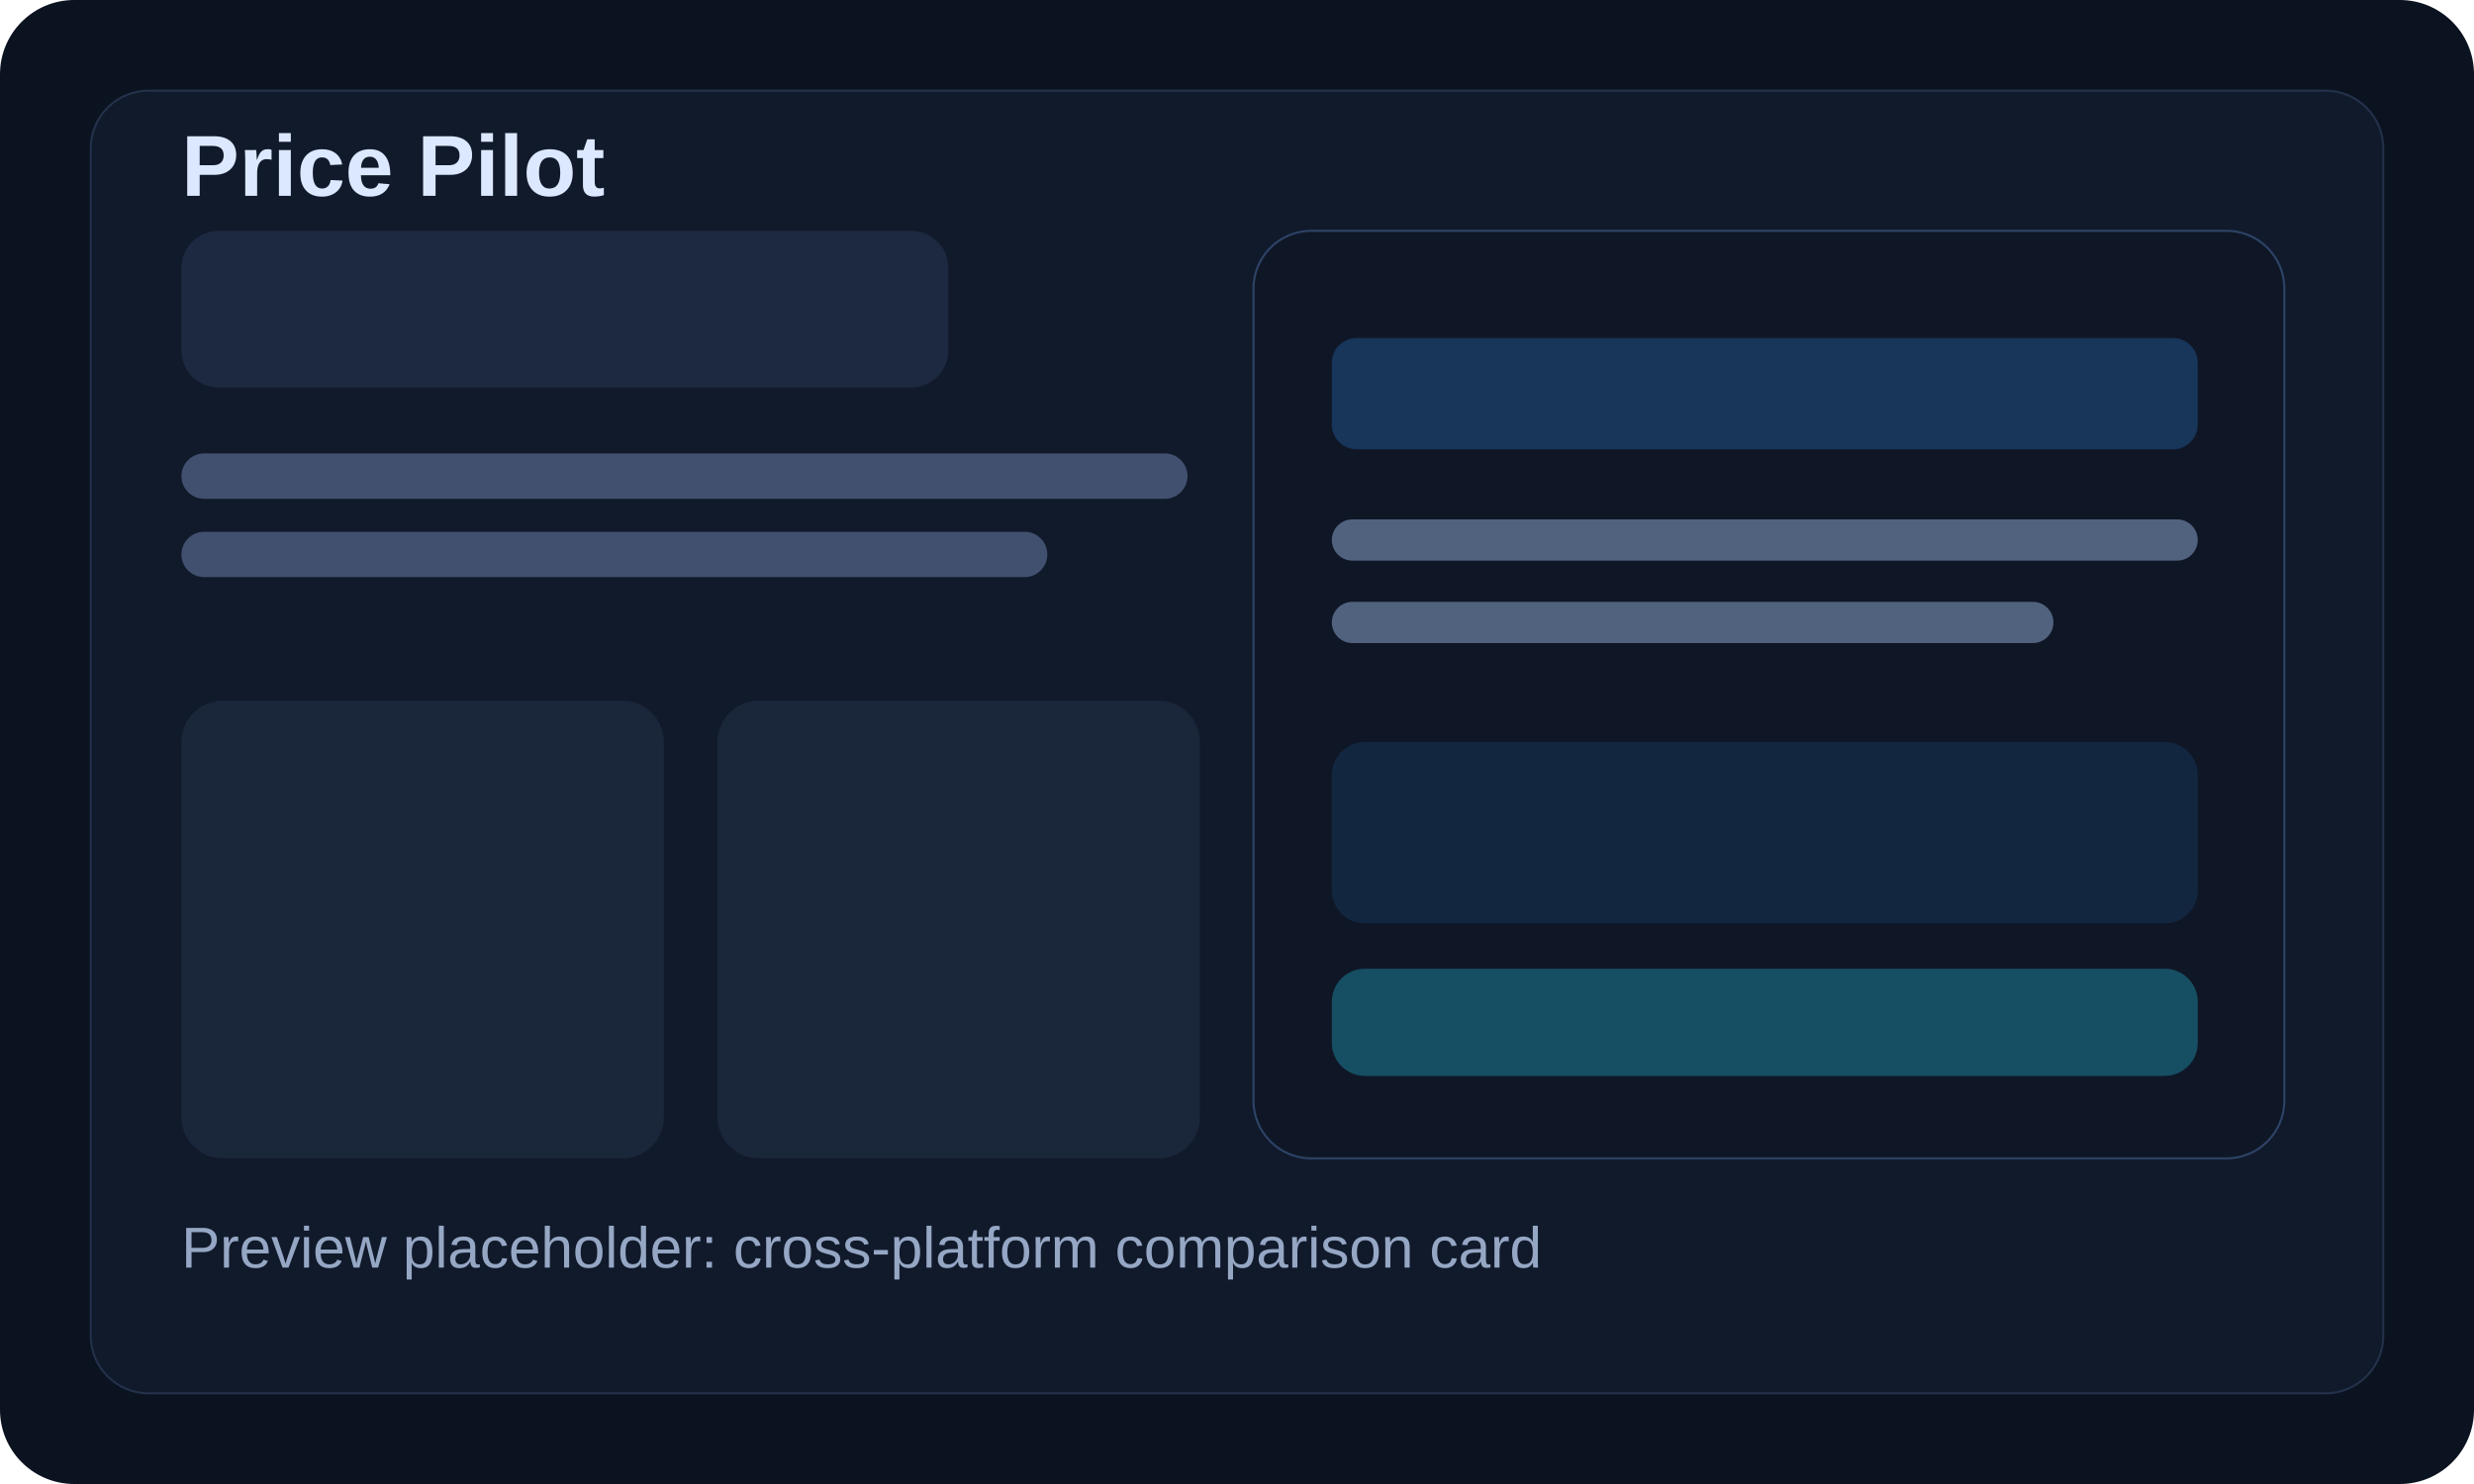
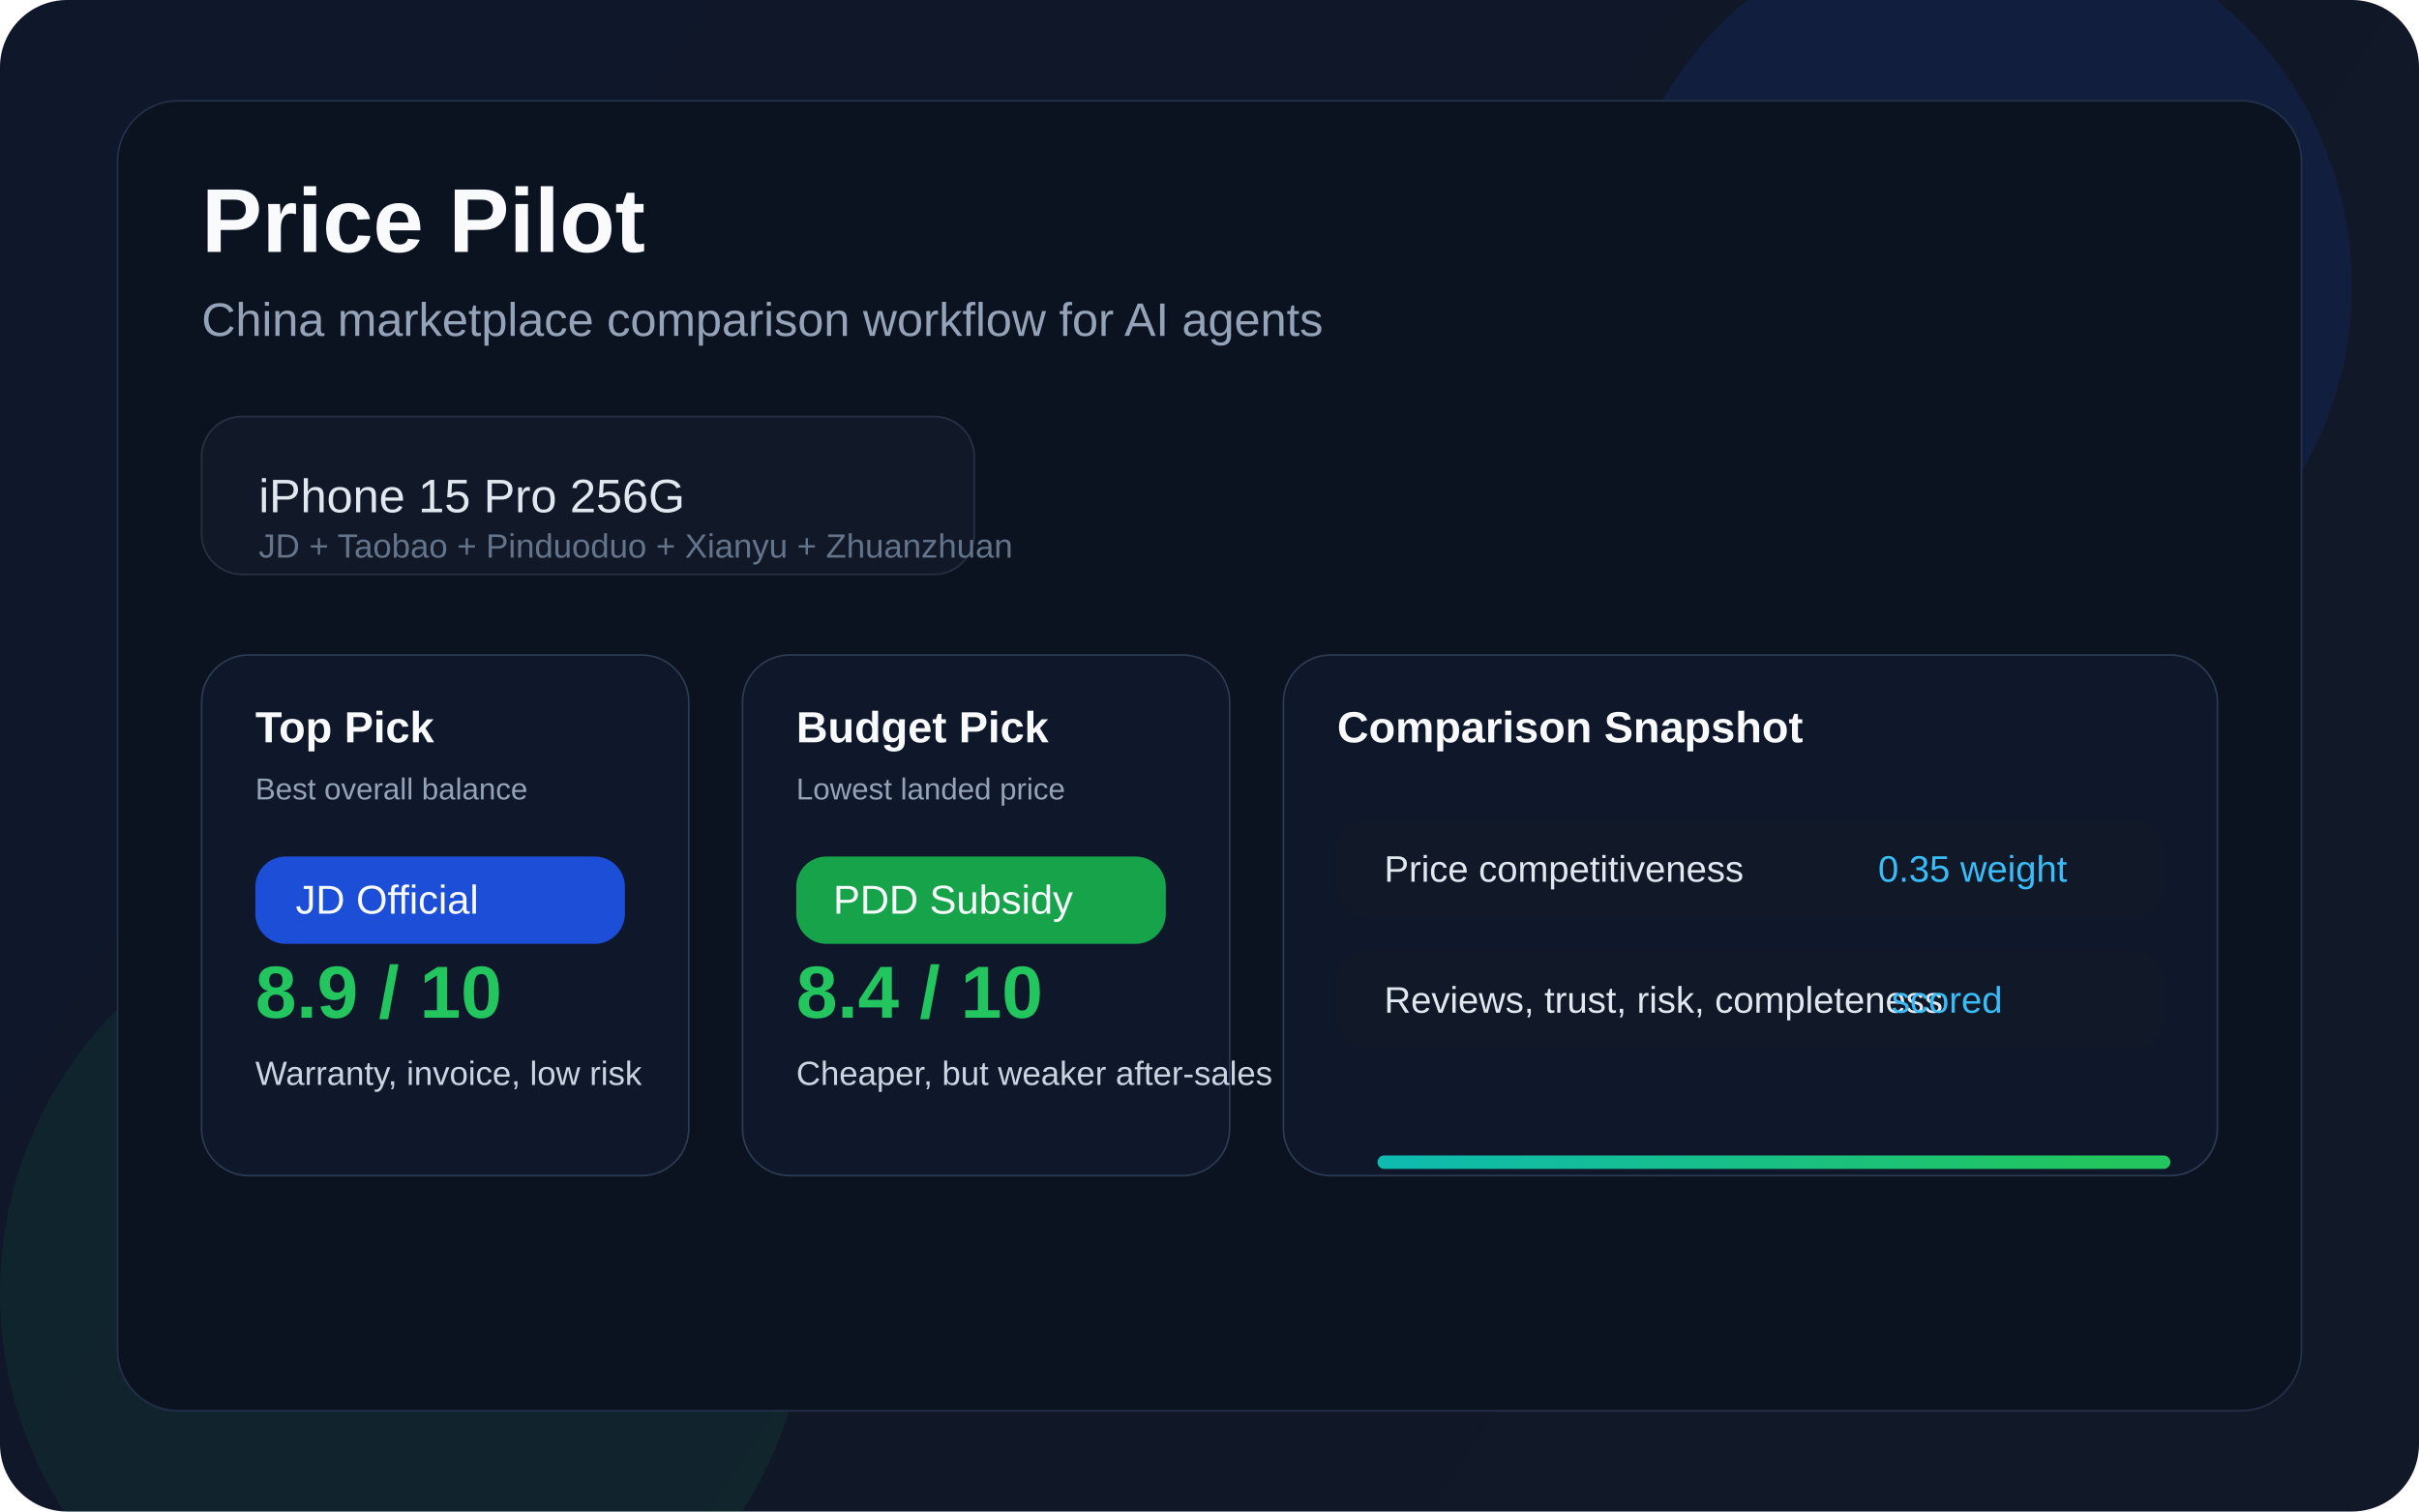
- <svg xmlns="http://www.w3.org/2000/svg" width="1200" height="720" viewBox="0 0 1200 720" fill="none">
-   <rect width="1200" height="720" rx="36" fill="#0B1220" />
-   <rect x="44" y="44" width="1112" height="632" rx="28" fill="#111A2B" stroke="#23314A" />
-   <rect x="88" y="112" width="372" height="76" rx="18" fill="#1C2940" />
-   <rect x="88" y="220" width="488" height="22" rx="11" fill="#40506E" />
-   <rect x="88" y="258" width="420" height="22" rx="11" fill="#40506E" />
-   <rect x="88" y="340" width="234" height="222" rx="20" fill="#1A263A" />
-   <rect x="348" y="340" width="234" height="222" rx="20" fill="#1A263A" />
-   <rect x="608" y="112" width="500" height="450" rx="28" fill="#0F1726" stroke="#2D4367" />
-   <rect x="646" y="164" width="420" height="54" rx="12" fill="#18355A" />
-   <rect x="646" y="252" width="420" height="20" rx="10" fill="#51627F" />
-   <rect x="646" y="292" width="350" height="20" rx="10" fill="#51627F" />
-   <rect x="646" y="360" width="420" height="88" rx="16" fill="#122640" />
-   <rect x="646" y="470" width="420" height="52" rx="16" fill="#164E63" />
-   <text x="88" y="95" fill="#DCE8FF" font-family="Arial, sans-serif" font-size="42" font-weight="700">Price Pilot</text>
-   <text x="88" y="615" fill="#95A7C4" font-family="Arial, sans-serif" font-size="28">Preview placeholder: cross-platform comparison card</text>
+ <svg xmlns="http://www.w3.org/2000/svg" width="1440" height="900" viewBox="0 0 1440 900" fill="none">
+   <defs>
+     <linearGradient id="bg" x1="100" y1="60" x2="1320" y2="840" gradientUnits="userSpaceOnUse">
+       <stop stop-color="#0F172A" />
+       <stop offset="1" stop-color="#111827" />
+     </linearGradient>
+     <linearGradient id="glow" x1="210" y1="160" x2="1210" y2="760" gradientUnits="userSpaceOnUse">
+       <stop stop-color="#1D4ED8" />
+       <stop offset="0.55" stop-color="#06B6D4" />
+       <stop offset="1" stop-color="#22C55E" />
+     </linearGradient>
+   </defs>
+   <rect width="1440" height="900" rx="40" fill="url(#bg)" />
+   <circle cx="1180" cy="170" r="220" fill="#1D4ED8" fill-opacity="0.12" />
+   <circle cx="240" cy="770" r="240" fill="#22C55E" fill-opacity="0.08" />
+   <rect x="70" y="60" width="1300" height="780" rx="36" fill="#0B1220" stroke="#23314A" />
+   <text x="120" y="150" fill="#F8FAFC" font-family="Arial, sans-serif" font-size="54" font-weight="700">Price Pilot</text>
+   <text x="120" y="200" fill="#94A3B8" font-family="Arial, sans-serif" font-size="28">China marketplace comparison workflow for AI agents</text>
+   <rect x="120" y="248" width="460" height="94" rx="24" fill="#111827" stroke="#263244" />
+   <text x="154" y="305" fill="#E2E8F0" font-family="Arial, sans-serif" font-size="28">iPhone 15 Pro 256G</text>
+   <text x="154" y="332" fill="#64748B" font-family="Arial, sans-serif" font-size="20">JD + Taobao + Pinduoduo + Xianyu + Zhuanzhuan</text>
+   <rect x="120" y="390" width="290" height="310" rx="28" fill="#0F172A" stroke="#2B3B52" />
+   <rect x="442" y="390" width="290" height="310" rx="28" fill="#0F172A" stroke="#2B3B52" />
+   <rect x="764" y="390" width="556" height="310" rx="28" fill="#0F172A" stroke="#2B3B52" />
+   <text x="152" y="442" fill="#F8FAFC" font-family="Arial, sans-serif" font-size="26" font-weight="700">Top Pick</text>
+   <text x="152" y="476" fill="#94A3B8" font-family="Arial, sans-serif" font-size="18">Best overall balance</text>
+   <rect x="152" y="510" width="220" height="52" rx="18" fill="#1D4ED8" />
+   <text x="176" y="544" fill="#F8FAFC" font-family="Arial, sans-serif" font-size="24">JD Official</text>
+   <text x="152" y="606" fill="#22C55E" font-family="Arial, sans-serif" font-size="44" font-weight="700">8.9 / 10</text>
+   <text x="152" y="646" fill="#CBD5E1" font-family="Arial, sans-serif" font-size="20">Warranty, invoice, low risk</text>
+   <text x="474" y="442" fill="#F8FAFC" font-family="Arial, sans-serif" font-size="26" font-weight="700">Budget Pick</text>
+   <text x="474" y="476" fill="#94A3B8" font-family="Arial, sans-serif" font-size="18">Lowest landed price</text>
+   <rect x="474" y="510" width="220" height="52" rx="18" fill="#16A34A" />
+   <text x="496" y="544" fill="#F8FAFC" font-family="Arial, sans-serif" font-size="24">PDD Subsidy</text>
+   <text x="474" y="606" fill="#22C55E" font-family="Arial, sans-serif" font-size="44" font-weight="700">8.4 / 10</text>
+   <text x="474" y="646" fill="#CBD5E1" font-family="Arial, sans-serif" font-size="20">Cheaper, but weaker after-sales</text>
+   <text x="796" y="442" fill="#F8FAFC" font-family="Arial, sans-serif" font-size="26" font-weight="700">Comparison Snapshot</text>
+   <rect x="796" y="488" width="492" height="58" rx="18" fill="#111827" />
+   <rect x="796" y="566" width="492" height="58" rx="18" fill="#111827" />
+   <text x="824" y="525" fill="#E2E8F0" font-family="Arial, sans-serif" font-size="22">Price competitiveness</text>
+   <text x="1118" y="525" fill="#38BDF8" font-family="Arial, sans-serif" font-size="22">0.35 weight</text>
+   <text x="824" y="603" fill="#E2E8F0" font-family="Arial, sans-serif" font-size="22">Reviews, trust, risk, completeness</text>
+   <text x="1126" y="603" fill="#38BDF8" font-family="Arial, sans-serif" font-size="22">scored</text>
+   <path d="M824 692H1288" stroke="url(#glow)" stroke-width="8" stroke-linecap="round" />
</svg>
